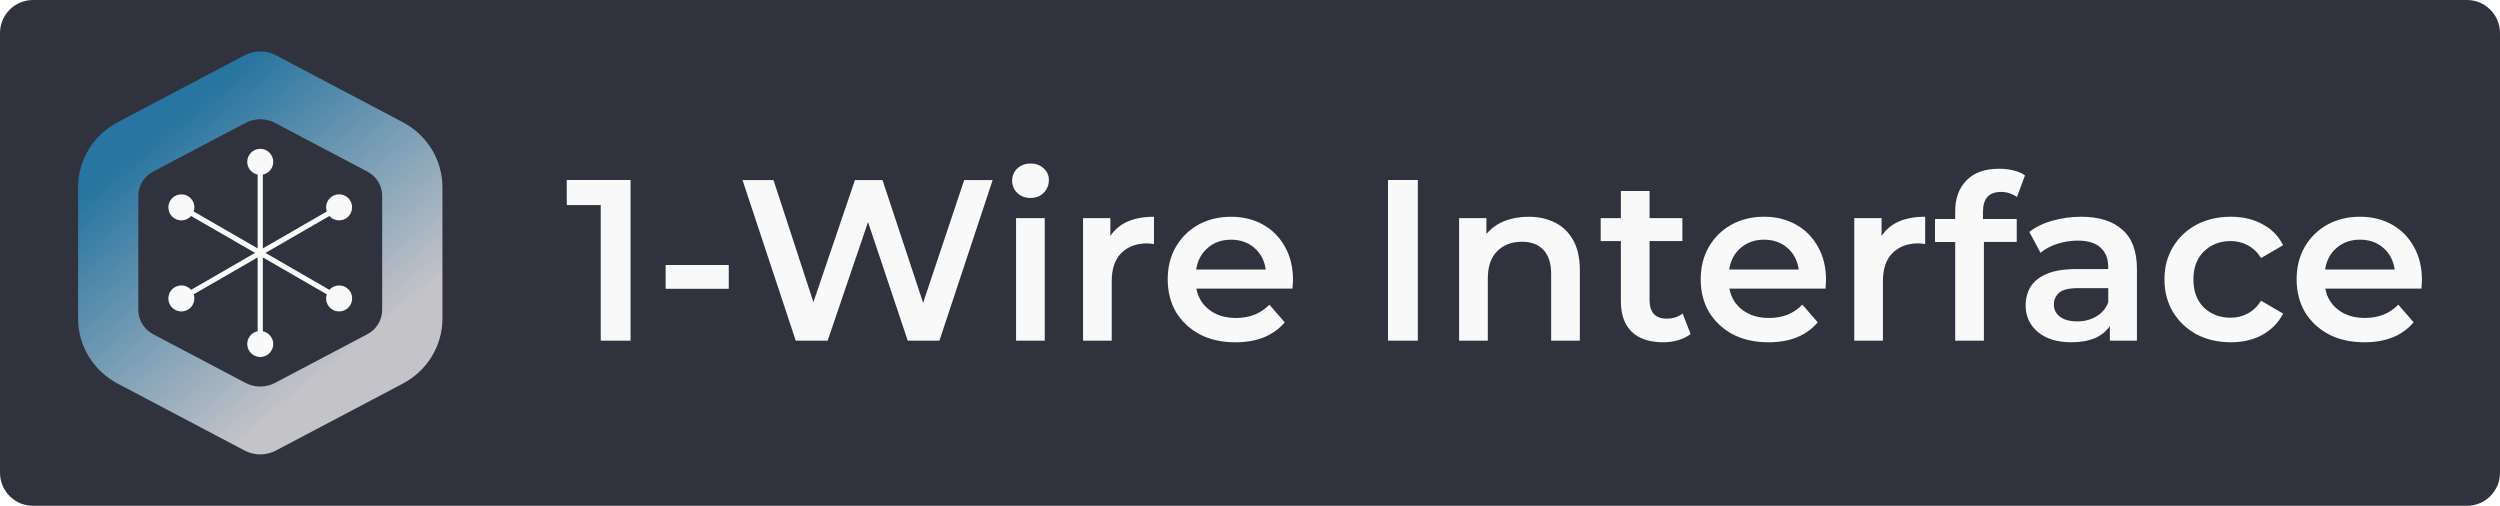
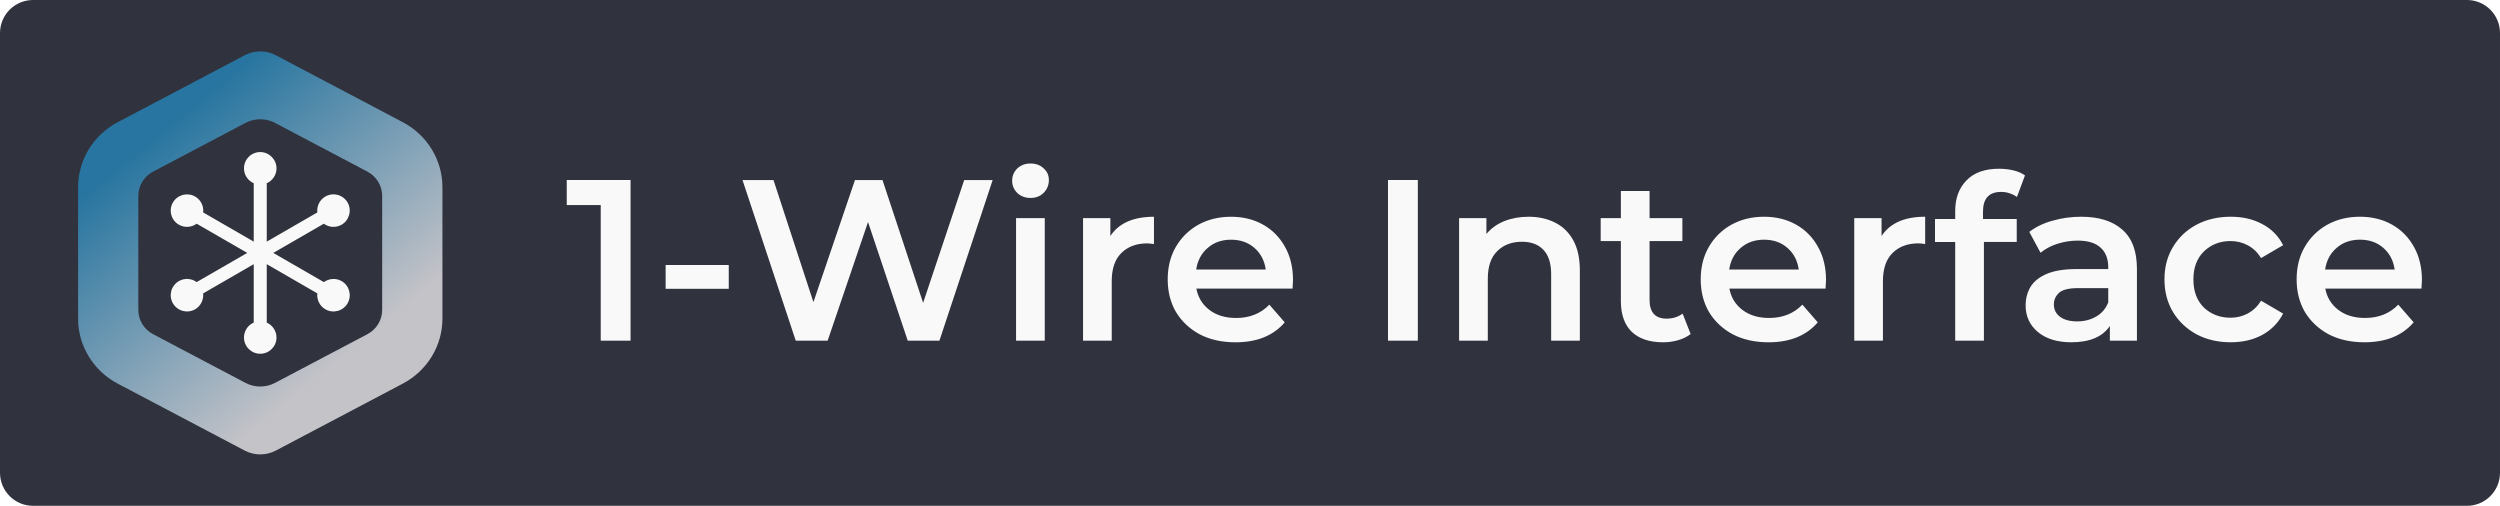
<svg xmlns="http://www.w3.org/2000/svg" xmlns:xlink="http://www.w3.org/1999/xlink" width="192.126mm" height="38.872mm" viewBox="0 0 192.126 38.872" version="1.1" id="svg1" xml:space="preserve">
  <defs id="defs1">
    <linearGradient id="linearGradient12">
      <stop style="stop-color:#2775a0;stop-opacity:1;" offset="0.061" id="stop12" />
      <stop style="stop-color:#c4c3c8;stop-opacity:1;" offset="0.874" id="stop13" />
    </linearGradient>
    <linearGradient xlink:href="#linearGradient12" id="linearGradient13" x1="30.312" y1="195.218" x2="48.022" y2="216.323" gradientUnits="userSpaceOnUse" />
  </defs>
  <g id="layer1" transform="translate(-8.11042,-129.0642)">
    <rect style="display:inline;fill:#30323e;stroke-width:1.311;paint-order:stroke fill markers" id="rect1" width="192.126" height="38.872" x="8.11" y="129.064" ry="2.541" />
    <path style="font-weight:600;font-size:17.639px;line-height:1;font-family:Montserrat;-inkscape-font-specification:'Montserrat Semi-Bold';letter-spacing:0.05px;fill:#f9f9f9;stroke-width:2;paint-order:stroke fill markers" d="m 54.276,155.247 v -10.425 h -2.611 v -1.923 h 4.904 v 12.347 z m 4.989,-3.986 v -1.834 h 4.851 v 1.834 z m 9.999,3.986 -4.092,-12.347 h 2.381 l 3.069,9.384 3.193,-9.384 H 75.931 l 3.122,9.437 3.157,-9.437 h 2.187 l -4.092,12.347 h -2.434 l -3.052,-9.119 -3.104,9.119 z m 16.931,0 v -9.419 h 2.205 v 9.419 z m 1.111,-10.971 q -0.617,0 -1.023,-0.388 -0.388,-0.388 -0.388,-0.935 0,-0.547 0.388,-0.935 0.406,-0.388 1.023,-0.388 0.617,0 1.005,0.37 0.406,0.353 0.406,0.9 0,0.582 -0.406,0.988 -0.388,0.388 -1.005,0.388 z m 4.037,10.971 v -9.419 h 2.099 v 1.376 q 0.97,-1.482 3.351,-1.482 v 2.099 q -0.141,-0.018 -0.265,-0.035 -0.123,-0.018 -0.247,-0.018 -1.252,0 -1.993,0.741 -0.741,0.723 -0.741,2.17 v 4.568 z m 11.71,0.123 q -1.57,0 -2.752,-0.617 -1.164,-0.635 -1.817,-1.711 -0.635,-1.094 -0.635,-2.505 0,-1.411 0.617,-2.487 0.635,-1.094 1.729,-1.711 1.111,-0.617 2.522,-0.617 1.376,0 2.452,0.6 1.076,0.6 1.693,1.711 0.617,1.094 0.617,2.558 0,0.141 -0.018,0.318 0,0.176 -0.018,0.335 h -7.391 q 0.194,1.023 1.005,1.64 0.811,0.617 2.046,0.617 1.57,0 2.558,-1.023 l 1.182,1.358 q -1.305,1.535 -3.792,1.535 z m -3.016,-5.592 h 5.345 q -0.141,-1.023 -0.864,-1.658 -0.723,-0.635 -1.799,-0.635 -1.076,0 -1.799,0.635 -0.723,0.617 -0.882,1.658 z m 14.741,5.468 v -12.347 h 2.293 v 12.347 z m 5.465,0 v -9.419 h 2.099 v 1.217 q 0.547,-0.653 1.376,-0.988 0.847,-0.335 1.87,-0.335 1.129,0 2.011,0.441 0.9,0.441 1.411,1.358 0.512,0.917 0.512,2.328 v 5.397 h -2.205 v -5.115 q 0,-1.252 -0.6,-1.87 -0.582,-0.617 -1.64,-0.617 -1.182,0 -1.905,0.723 -0.723,0.706 -0.723,2.117 v 4.763 z m 15.678,0.123 q -1.552,0 -2.399,-0.794 -0.847,-0.811 -0.847,-2.381 v -4.604 h -1.552 v -1.764 h 1.552 v -2.081 h 2.205 v 2.081 h 2.522 v 1.764 h -2.522 v 4.551 q 0,0.688 0.335,1.058 0.335,0.353 0.97,0.353 0.723,0 1.235,-0.388 l 0.617,1.57 q -0.406,0.318 -0.97,0.476 -0.547,0.159 -1.147,0.159 z m 8.094,0 q -1.57,0 -2.752,-0.617 -1.164,-0.635 -1.817,-1.711 -0.635,-1.094 -0.635,-2.505 0,-1.411 0.617,-2.487 0.635,-1.094 1.729,-1.711 1.111,-0.617 2.522,-0.617 1.376,0 2.452,0.6 1.076,0.6 1.693,1.711 0.617,1.094 0.617,2.558 0,0.141 -0.018,0.318 0,0.176 -0.018,0.335 h -7.391 q 0.194,1.023 1.005,1.64 0.811,0.617 2.046,0.617 1.57,0 2.558,-1.023 l 1.182,1.358 q -1.305,1.535 -3.792,1.535 z m -3.016,-5.592 h 5.345 q -0.141,-1.023 -0.864,-1.658 -0.723,-0.635 -1.799,-0.635 -1.076,0 -1.799,0.635 -0.723,0.617 -0.882,1.658 z m 9.611,5.468 v -9.419 h 2.099 v 1.376 q 0.97,-1.482 3.351,-1.482 v 2.099 q -0.141,-0.018 -0.265,-0.035 -0.123,-0.018 -0.247,-0.018 -1.252,0 -1.993,0.741 -0.741,0.723 -0.741,2.17 v 4.568 z m 7.758,0 v -7.585 h -1.552 v -1.764 h 1.552 v -0.6 q 0,-1.482 0.864,-2.364 0.864,-0.9 2.505,-0.9 0.564,0 1.094,0.123 0.529,0.123 0.9,0.388 l -0.617,1.658 q -0.247,-0.176 -0.564,-0.282 -0.3,-0.106 -0.653,-0.106 -1.393,0 -1.393,1.517 v 0.564 h 2.593 v 1.764 h -2.522 v 7.585 z m 11.886,0 v -1.129 q -0.847,1.252 -2.963,1.252 -1.623,0 -2.575,-0.794 -0.935,-0.794 -0.935,-2.028 0,-0.794 0.37,-1.429 0.388,-0.635 1.252,-1.005 0.864,-0.37 2.293,-0.37 h 2.434 v -0.141 q 0,-0.97 -0.582,-1.499 -0.582,-0.547 -1.764,-0.547 -0.794,0 -1.57,0.247 -0.758,0.247 -1.288,0.688 l -0.864,-1.605 q 0.758,-0.582 1.799,-0.864 1.058,-0.3 2.187,-0.3 2.046,0 3.157,0.988 1.129,0.97 1.129,3.016 v 5.521 z m -0.123,-2.946 v -1.094 h -2.275 q -1.129,0 -1.517,0.37 -0.388,0.37 -0.388,0.882 0,0.6 0.476,0.953 0.476,0.353 1.323,0.353 0.811,0 1.446,-0.37 0.653,-0.37 0.935,-1.094 z m 9.417,3.069 q -1.482,0 -2.646,-0.617 -1.147,-0.635 -1.799,-1.711 -0.653,-1.094 -0.653,-2.505 0,-1.411 0.653,-2.487 0.653,-1.094 1.799,-1.711 1.164,-0.617 2.646,-0.617 1.376,0 2.417,0.564 1.058,0.547 1.605,1.623 l -1.693,0.988 q -0.423,-0.67 -1.041,-0.988 -0.6,-0.318 -1.305,-0.318 -1.217,0 -2.046,0.794 -0.811,0.794 -0.811,2.152 0,1.376 0.811,2.17 0.829,0.776 2.046,0.776 0.706,0 1.305,-0.318 0.617,-0.318 1.041,-0.988 l 1.693,0.988 q -0.547,1.058 -1.605,1.64 -1.041,0.564 -2.417,0.564 z m 10.263,0 q -1.57,0 -2.752,-0.617 -1.164,-0.635 -1.817,-1.711 -0.635,-1.094 -0.635,-2.505 0,-1.411 0.617,-2.487 0.635,-1.094 1.729,-1.711 1.111,-0.617 2.522,-0.617 1.376,0 2.452,0.6 1.076,0.6 1.693,1.711 0.617,1.094 0.617,2.558 0,0.141 -0.018,0.318 0,0.176 -0.018,0.335 h -7.391 q 0.194,1.023 1.005,1.64 0.811,0.617 2.046,0.617 1.57,0 2.558,-1.023 l 1.182,1.358 q -1.305,1.535 -3.792,1.535 z m -3.016,-5.592 h 5.345 q -0.141,-1.023 -0.864,-1.658 -0.723,-0.635 -1.799,-0.635 -1.076,0 -1.799,0.635 -0.723,0.617 -0.882,1.658 z" id="text1" aria-label="1-Wire Interface" />
    <path id="path10" transform="matrix(0.6801454,0,0,0.6656446,1.471073,11.52997)" d="m 40.841,190.765 10.429,5.618 a 3.183,3.183 59.156 0 1 1.673,2.802 v 13.169 a 3.183,3.183 120.844 0 1 -1.673,2.802 l -10.429,5.618 a 3.528,3.528 0 0 1 -3.347,0 l -10.429,-5.618 a 3.183,3.183 59.156 0 1 -1.673,-2.802 v -13.169 a 3.183,3.183 120.844 0 1 1.673,-2.802 l 10.429,-5.618 a 3.528,3.528 1.7366369e-6 0 1 3.347,0 z" style="display:inline;opacity:1;fill:#30323e;fill-opacity:1;stroke:none;stroke-width:0.4;stroke-linecap:round;stroke-dasharray:none;paint-order:markers stroke fill" />
    <path id="path5" style="display:inline;opacity:1;fill:url(#linearGradient13);stroke:none;stroke-width:0.4;stroke-linecap:round;stroke-dasharray:none;paint-order:markers stroke fill" d="m 38.992,190.208 a 2.488,2.488 0 0 0 -1.004,0.291 l -9.597,5.17 a 5.705,5.705 0 0 0 -2.999,5.023 v 10.157 a 5.705,5.705 0 0 0 2.999,5.023 l 9.597,5.17 a 2.488,2.488 0 0 0 2.36,0 l 9.596,-5.17 a 5.705,5.705 0 0 0 3,-5.023 v -10.157 a 5.705,5.705 0 0 0 -3,-5.023 l -9.596,-5.17 a 2.488,2.488 0 0 0 -1.356,-0.291 z m 0.009,5.243 a 2.361,2.361 0 0 1 1.286,0.276 l 6.98,3.76 a 2.13,2.13 0 0 1 1.12,1.876 v 8.813 a 2.13,2.13 0 0 1 -1.12,1.876 l -6.98,3.76 a 2.361,2.361 0 0 1 -2.24,0 l -6.98,-3.76 a 2.13,2.13 0 0 1 -1.12,-1.876 v -8.813 a 2.13,2.13 0 0 1 1.12,-1.876 l 6.98,-3.76 a 2.361,2.361 0 0 1 0.953,-0.276 z" transform="matrix(1.016274,0,0,0.9946069,-11.69412,-56.16076)" />
-     <g id="g5" transform="translate(0.1225425,4.15875e-4)" style="display:inline;stroke:#f9f9f9">
-       <path id="path11" style="display:inline;stroke:none;opacity:1;baseline-shift:baseline;overflow:visible;vector-effect:none;fill:#f9f9f9;fill-rule:evenodd;enable-background:accumulate;stop-color:#000000;stop-opacity:1" d="M 21.958 144.002 C 21.603 143.993 21.25 144.171 21.06 144.499 C 20.784 144.978 20.948 145.59 21.426 145.866 C 21.845 146.108 22.366 146.012 22.675 145.664 L 33.101 151.682 C 32.952 152.124 33.13 152.623 33.549 152.865 C 34.027 153.141 34.64 152.978 34.916 152.5 C 35.192 152.021 35.028 151.409 34.55 151.133 C 34.14 150.897 33.611 150.988 33.301 151.336 L 22.875 145.317 C 23.023 144.875 22.845 144.375 22.426 144.134 C 22.28 144.049 22.119 144.006 21.958 144.002 z " />
-       <path id="path16" style="display:inline;stroke:none;opacity:1;baseline-shift:baseline;overflow:visible;vector-effect:none;fill:#f9f9f9;fill-rule:evenodd;enable-background:accumulate;stop-color:#000000;stop-opacity:1" d="M 34.022 144 C 33.861 144.004 33.699 144.047 33.549 144.134 C 33.131 144.375 32.953 144.875 33.101 145.316 L 22.675 151.336 C 22.367 150.987 21.845 150.891 21.426 151.133 C 20.948 151.409 20.784 152.021 21.06 152.5 C 21.336 152.978 21.948 153.141 22.426 152.865 C 22.836 152.629 23.021 152.125 22.874 151.682 L 33.302 145.664 C 33.61 146.012 34.131 146.108 34.55 145.866 C 35.017 145.596 35.192 144.978 34.916 144.499 C 34.726 144.171 34.377 143.991 34.022 144 z " />
-       <path id="path6" style="display:inline;stroke:none;opacity:1;baseline-shift:baseline;overflow:visible;vector-effect:none;fill:#f9f9f9;fill-rule:evenodd;enable-background:accumulate;stop-color:#000000;stop-opacity:1" d="M 27.988 140.5 C 27.436 140.5 26.988 140.948 26.988 141.5 C 26.988 141.984 27.331 142.387 27.787 142.48 L 27.787 154.519 C 27.331 154.612 26.988 155.015 26.988 155.499 C 26.988 156.051 27.436 156.499 27.988 156.499 C 28.54 156.499 28.988 156.051 28.988 155.499 C 28.988 155.026 28.644 154.614 28.188 154.519 L 28.188 142.48 C 28.644 142.388 28.988 141.984 28.988 141.5 C 28.988 140.96 28.54 140.5 27.988 140.5 z " />
-     </g>
+     <path id="path43" style="opacity:1;baseline-shift:baseline;display:inline;overflow:visible;vector-effect:none;fill:#f9f9f9;fill-rule:evenodd;enable-background:accumulate;stop-color:#000000;stop-opacity:1" d="M 32.238 11.686 C 31.548 11.686 30.988 12.246 30.988 12.936 C 30.988 13.448 31.297 13.889 31.738 14.082 L 31.738 18.569 L 27.852 16.325 L 27.852 16.325 C 27.905 15.846 27.678 15.359 27.234 15.103 C 27.052 14.998 26.85 14.945 26.649 14.94 C 26.206 14.928 25.764 15.15 25.526 15.561 C 25.181 16.158 25.387 16.923 25.984 17.268 C 26.428 17.524 26.964 17.477 27.352 17.192 L 31.238 19.436 L 27.351 21.679 C 26.963 21.394 26.428 21.347 25.984 21.603 C 25.387 21.948 25.181 22.713 25.526 23.311 C 25.871 23.908 26.637 24.114 27.234 23.769 C 27.668 23.518 27.9 23.028 27.85 22.547 L 31.738 20.302 L 31.738 24.79 C 31.297 24.983 30.988 25.424 30.988 25.936 C 30.988 26.626 31.548 27.186 32.238 27.186 C 32.928 27.186 33.488 26.626 33.488 25.936 C 33.488 25.435 33.18 24.989 32.738 24.792 L 32.738 20.302 L 36.625 22.546 L 36.625 22.546 C 36.572 23.025 36.799 23.513 37.242 23.769 C 37.84 24.114 38.605 23.908 38.95 23.311 C 39.295 22.713 39.09 21.948 38.493 21.603 C 38.059 21.353 37.519 21.397 37.128 21.68 L 33.239 19.436 L 37.125 17.192 C 37.513 17.477 38.049 17.524 38.493 17.268 C 39.077 16.931 39.295 16.158 38.95 15.561 C 38.713 15.15 38.277 14.925 37.834 14.936 C 37.632 14.941 37.429 14.996 37.242 15.103 C 36.799 15.359 36.572 15.846 36.625 16.325 L 36.625 16.325 L 32.738 18.569 L 32.738 14.082 C 33.18 13.889 33.488 13.448 33.488 12.936 C 33.488 12.261 32.928 11.686 32.238 11.686 z " transform="translate(-4.127869,129.0642)" />
  </g>
  <g id="layer2">
    <text xml:space="preserve" style="font-weight:600;font-size:5px;line-height:1.5;font-family:Montserrat;-inkscape-font-specification:'Montserrat Semi-Bold';text-align:end;text-decoration-color:#000000;letter-spacing:0.05px;writing-mode:lr-tb;direction:ltr;text-anchor:end;opacity:1;fill:#1a1a1a;stroke:none;stroke-width:1;stroke-linecap:round;paint-order:markers stroke fill" x="3.162" y="48.137" id="text2">
      <tspan id="tspan2" style="font-size:5px;line-height:1.5;text-align:start;text-anchor:start;fill:#1a1a1a;stroke:none;stroke-width:1" x="3.162" y="48.137">Font-Settings:</tspan>
      <tspan style="font-size:5px;line-height:1.5;text-align:start;text-anchor:start;fill:#1a1a1a;stroke:none;stroke-width:1" x="3.162" y="55.637" id="tspan3">- Montserrat SemiBold</tspan>
      <tspan style="font-size:5px;line-height:1.5;text-align:start;text-anchor:start;fill:#1a1a1a;stroke:none;stroke-width:1" x="3.162" y="63.137" id="tspan4">- Size: 17.63890033mm</tspan>
      <tspan style="font-size:5px;line-height:1.5;text-align:start;text-anchor:start;fill:#1a1a1a;stroke:none;stroke-width:1" x="3.162" y="70.637" id="tspan5">- Letter Spacing: 0.19px</tspan>
    </text>
  </g>
</svg>
